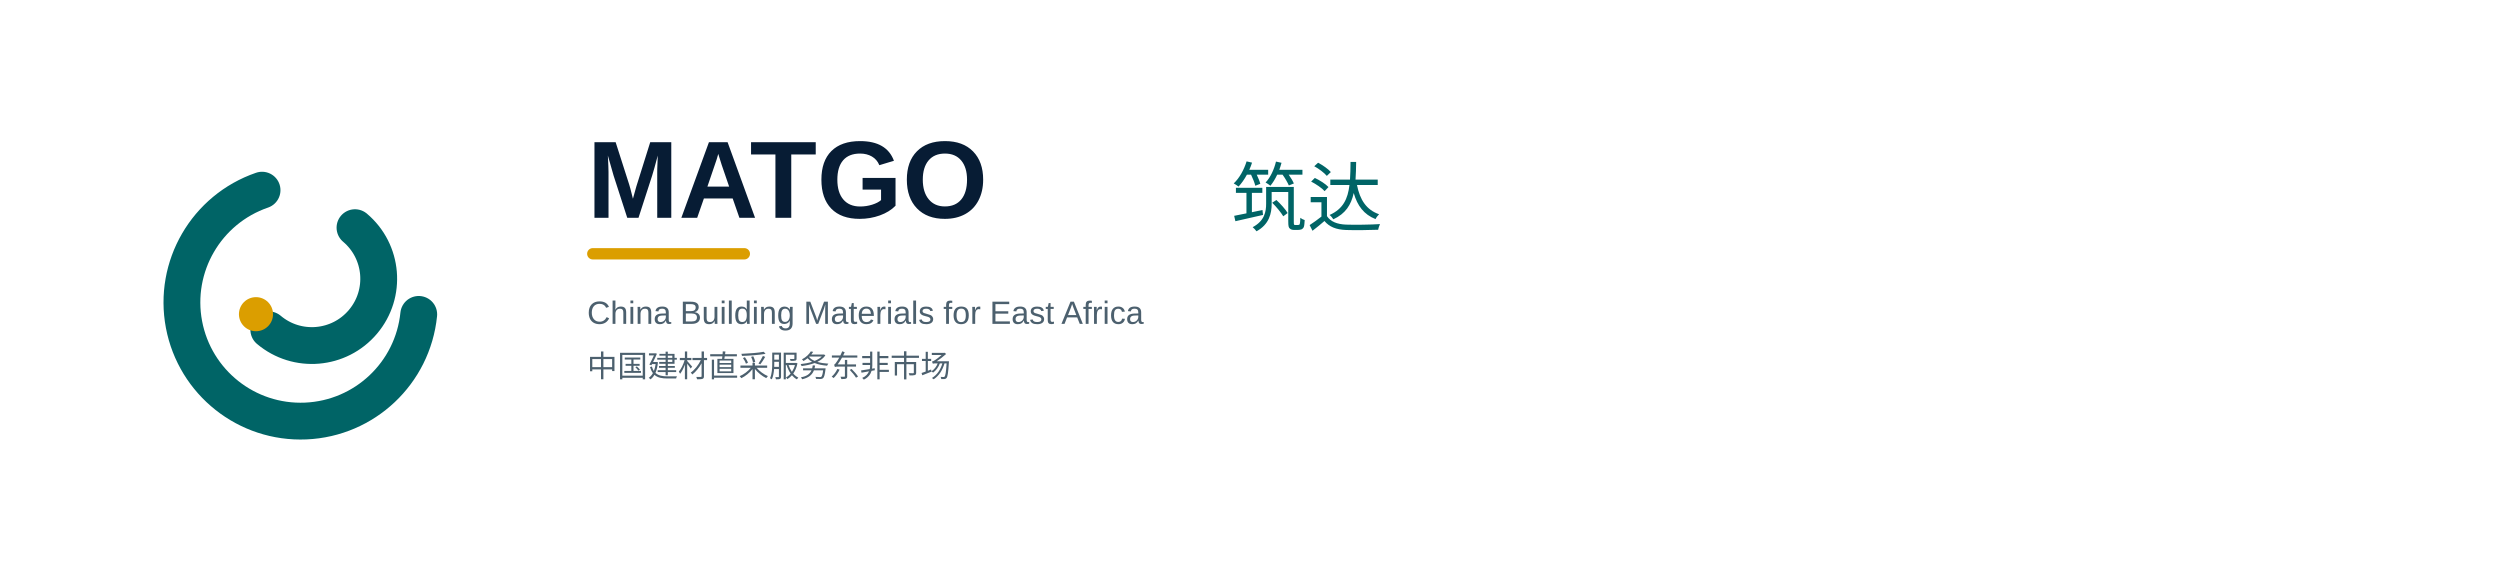
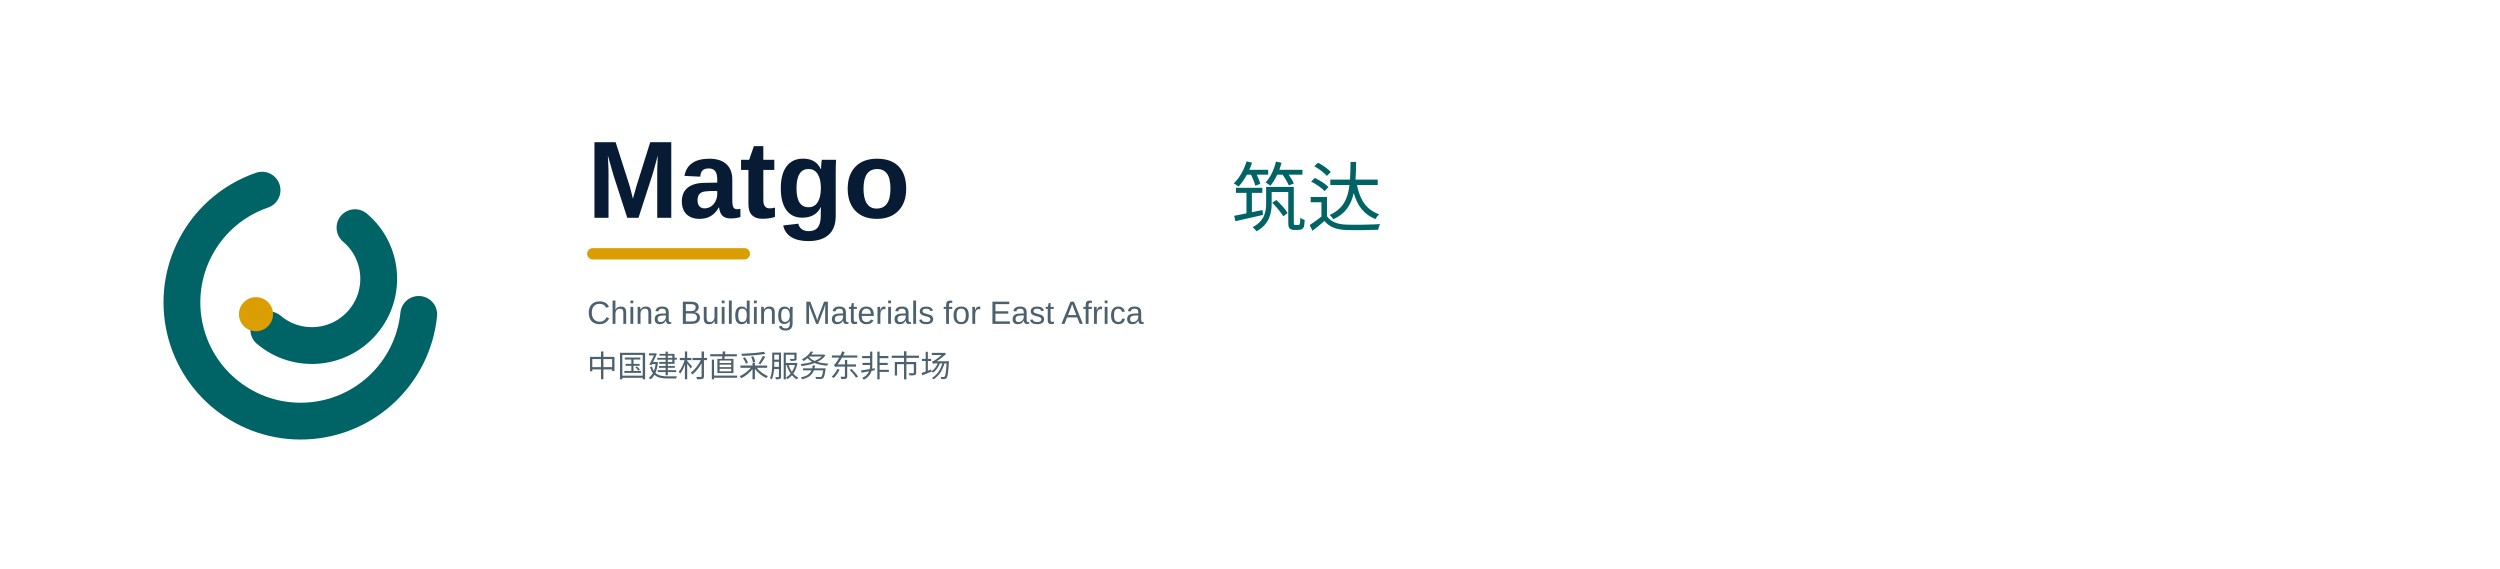
<svg xmlns="http://www.w3.org/2000/svg" width="1320" height="300" viewBox="0 0 1320 300" fill="none">
  <g transform="translate(70 58) scale(0.36)">
    <path d="M189.9 117.8 A174.1 174.1 0 1 0 419.7 300.0" stroke="#006466" stroke-width="54" stroke-linecap="round" />
    <path d="M326.2 172.8 A87.0 87.0 0 1 1 199.8 322.6" stroke="#006466" stroke-width="54" stroke-linecap="round" />
    <circle cx="181.0" cy="299.7" r="25" fill="#DB9E00" />
  </g>
-   <text x="310" y="115" font-family="Avenir Next, Arial, sans-serif" font-weight="700" font-size="58" fill="#071C34">MATGO</text>
+   <text x="310" y="115" font-family="Avenir Next, Arial, sans-serif" font-weight="700" font-size="58" fill="#071C34">Matgo</text>
  <text x="650" y="119" font-family="STHeiti, PingFang SC, sans-serif" font-size="40" fill="#006466">筑达</text>
  <rect x="310" y="131" width="86" height="6" rx="3" fill="#DB9E00" />
  <text x="310" y="171" font-family="Arial, sans-serif" font-size="17" fill="#4C606E">China Building Materials for East Africa</text>
  <text x="310" y="199" font-family="STHeiti, PingFang SC, sans-serif" font-size="16" fill="#4C606E">中国建材直采服务东非市场</text>
</svg>
